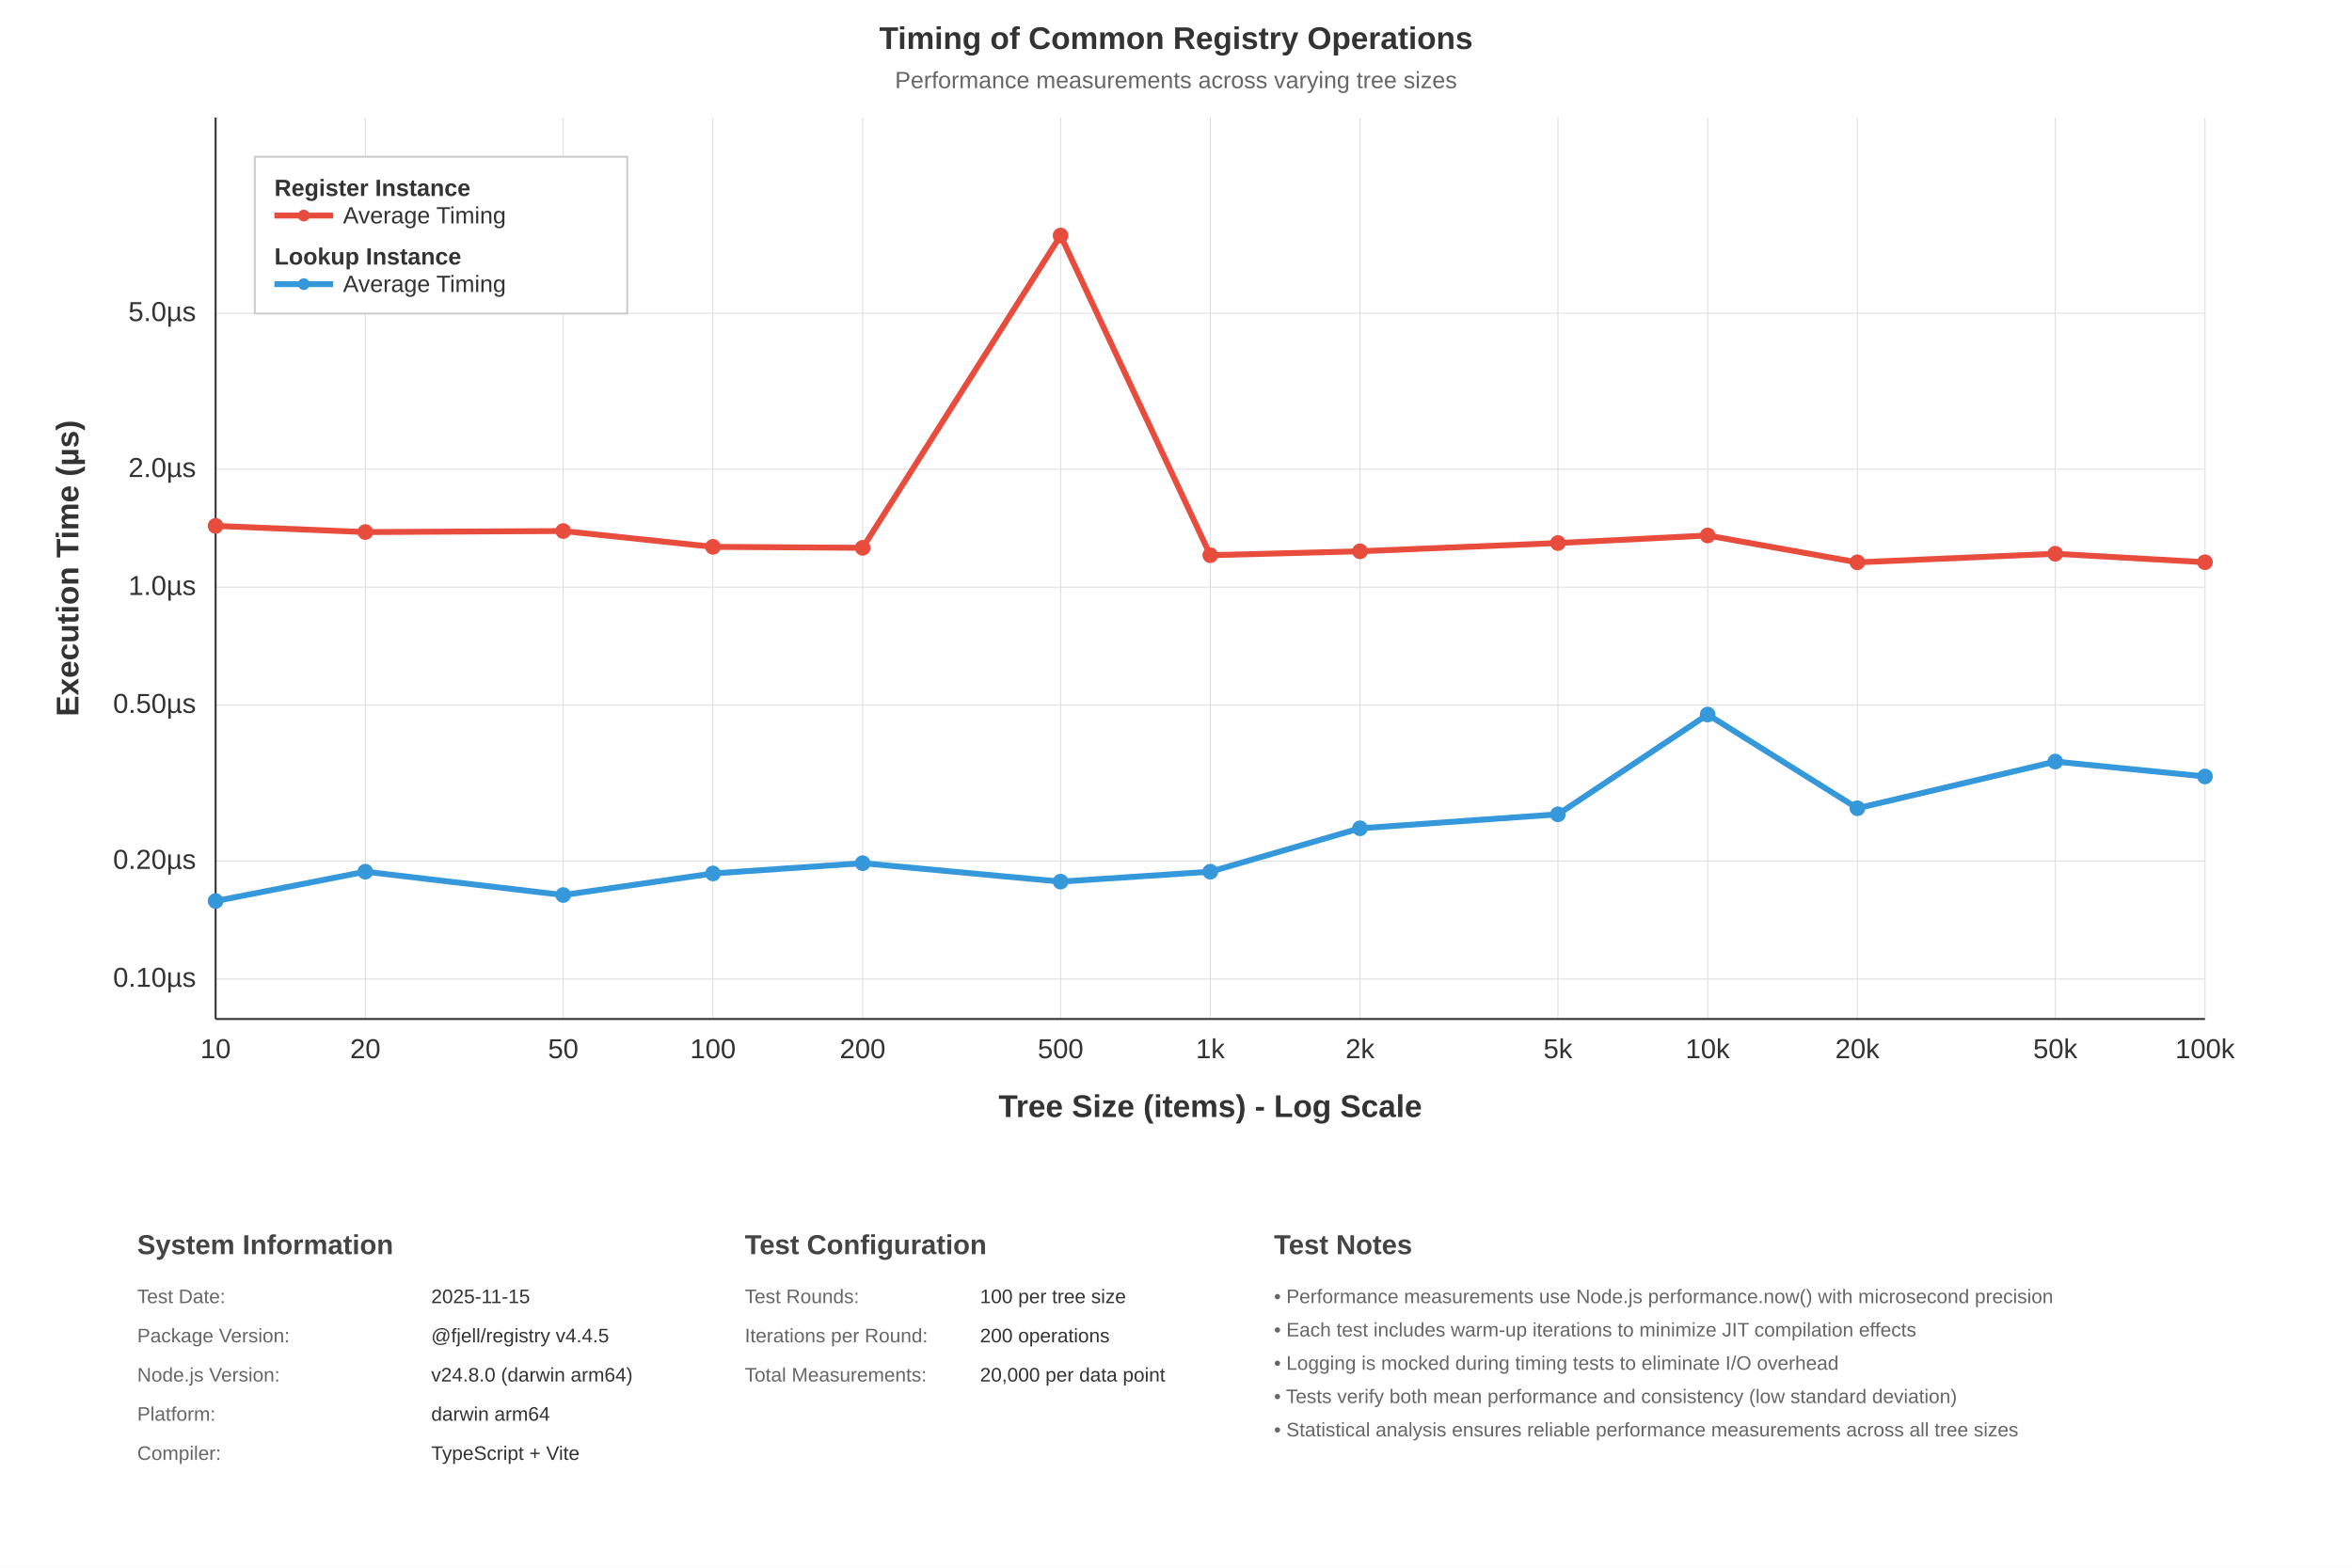
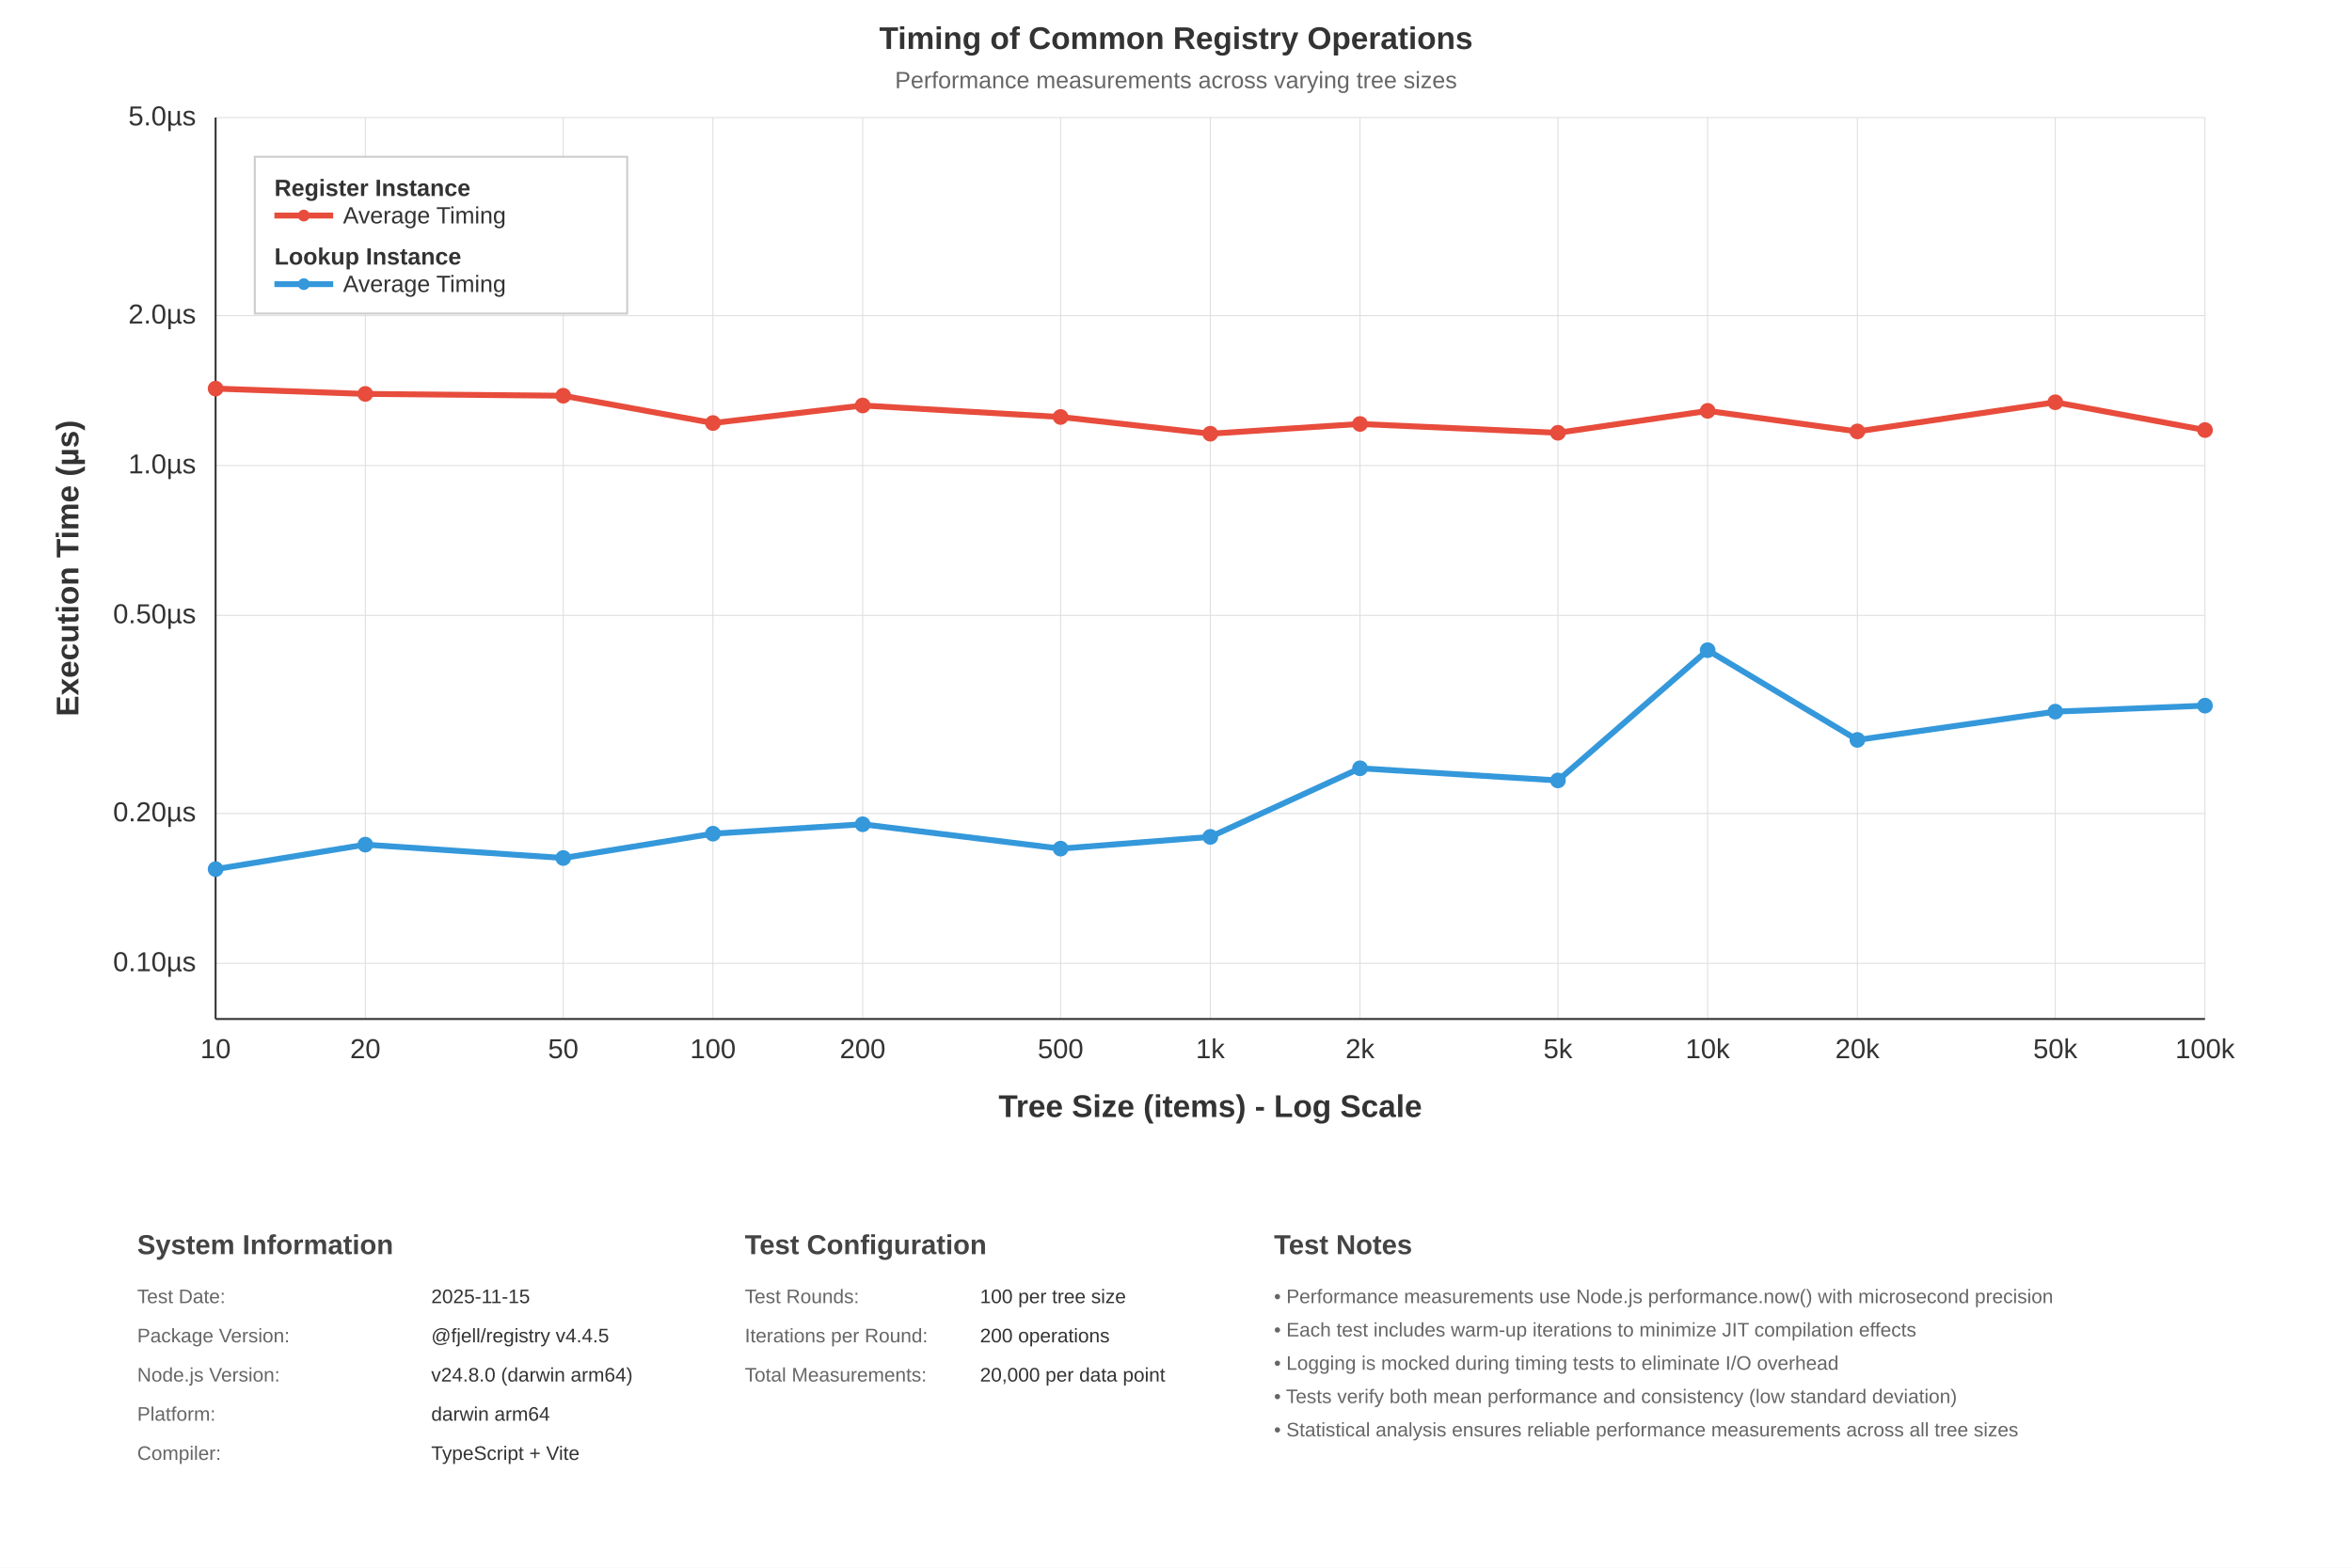
<svg xmlns="http://www.w3.org/2000/svg" width="1200" height="800">
  <style>
    .axis { stroke: #333; stroke-width: 1; }
    .grid { stroke: #ddd; stroke-width: 0.5; }
    .label { font-family: Arial, sans-serif; font-size: 14px; fill: #333; }
    .title { font-family: Arial, sans-serif; font-size: 16px; font-weight: bold; fill: #333; }
    .subtitle { font-family: Arial, sans-serif; font-size: 12px; fill: #666; }
    .register-mean { stroke: #e74c3c; stroke-width: 3; fill: none; }
    .lookup-mean { stroke: #3498db; stroke-width: 3; fill: none; }
    .register-band { fill: rgba(231, 76, 60, 0.2); stroke: #e74c3c; stroke-width: 1; }
    .lookup-band { fill: rgba(52, 152, 219, 0.2); stroke: #3498db; stroke-width: 1; }
    .register-dot { fill: #e74c3c; }
    .lookup-dot { fill: #3498db; }
    .legend { font-family: Arial, sans-serif; font-size: 12px; fill: #333; }
    .axis-title { font-family: Arial, sans-serif; font-size: 16px; font-weight: bold; fill: #333; }
    .metadata-title { font-family: Arial, sans-serif; font-size: 14px; font-weight: bold; fill: #333; }
    .metadata-section { font-family: Arial, sans-serif; font-size: 14px; font-weight: bold; fill: #444; }
    .metadata-label { font-family: Arial, sans-serif; font-size: 10px; fill: #666; }
    .metadata-value { font-family: Arial, sans-serif; font-size: 10px; fill: #333; }
  </style>
  <rect width="1200" height="800" fill="white" />
  <text x="600" y="25" text-anchor="middle" class="title">Timing of Common Registry Operations</text>
  <text x="600" y="45" text-anchor="middle" class="subtitle">Performance measurements across varying tree sizes</text>
  <g transform="translate(110,60)">
-     <line x1="0" y1="439.582" x2="1015" y2="439.582" class="grid" />
-     <text x="-10" y="443.582" text-anchor="end" class="label">0.10µs</text>
-     <line x1="0" y1="379.384" x2="1015" y2="379.384" class="grid" />
-     <text x="-10" y="383.384" text-anchor="end" class="label">0.20µs</text>
-     <line x1="0" y1="299.807" x2="1015" y2="299.807" class="grid" />
-     <text x="-10" y="303.807" text-anchor="end" class="label">0.50µs</text>
-     <line x1="0" y1="239.609" x2="1015" y2="239.609" class="grid" />
-     <text x="-10" y="243.609" text-anchor="end" class="label">1.0µs</text>
-     <line x1="0" y1="179.411" x2="1015" y2="179.411" class="grid" />
-     <text x="-10" y="183.411" text-anchor="end" class="label">2.0µs</text>
-     <line x1="0" y1="99.833" x2="1015" y2="99.833" class="grid" />
-     <text x="-10" y="103.833" text-anchor="end" class="label">5.0µs</text>
+     <line x1="0" y1="431.598" x2="1015" y2="431.598" class="grid" />
+     <text x="-10" y="435.598" text-anchor="end" class="label">0.10µs</text>
+     <line x1="0" y1="355.126" x2="1015" y2="355.126" class="grid" />
+     <text x="-10" y="359.126" text-anchor="end" class="label">0.20µs</text>
+     <line x1="0" y1="254.035" x2="1015" y2="254.035" class="grid" />
+     <text x="-10" y="258.035" text-anchor="end" class="label">0.50µs</text>
+     <line x1="0" y1="177.563" x2="1015" y2="177.563" class="grid" />
+     <text x="-10" y="181.563" text-anchor="end" class="label">1.0µs</text>
+     <line x1="0" y1="101.091" x2="1015" y2="101.091" class="grid" />
+     <text x="-10" y="105.091" text-anchor="end" class="label">2.0µs</text>
+     <line x1="0" y1="0" x2="1015" y2="0" class="grid" />
+     <text x="-10" y="4" text-anchor="end" class="label">5.0µs</text>
    <line x1="0" y1="0" x2="0" y2="460" class="grid" />
    <text x="0" y="480" text-anchor="middle" class="label">10</text>
    <line x1="76.386" y1="0" x2="76.386" y2="460" class="grid" />
    <text x="76.386" y="480" text-anchor="middle" class="label">20</text>
    <line x1="177.364" y1="0" x2="177.364" y2="460" class="grid" />
    <text x="177.364" y="480" text-anchor="middle" class="label">50</text>
    <line x1="253.75" y1="0" x2="253.75" y2="460" class="grid" />
    <text x="253.75" y="480" text-anchor="middle" class="label">100</text>
    <line x1="330.136" y1="0" x2="330.136" y2="460" class="grid" />
    <text x="330.136" y="480" text-anchor="middle" class="label">200</text>
    <line x1="431.114" y1="0" x2="431.114" y2="460" class="grid" />
    <text x="431.114" y="480" text-anchor="middle" class="label">500</text>
    <line x1="507.5" y1="0" x2="507.5" y2="460" class="grid" />
    <text x="507.5" y="480" text-anchor="middle" class="label">1k</text>
    <line x1="583.886" y1="0" x2="583.886" y2="460" class="grid" />
    <text x="583.886" y="480" text-anchor="middle" class="label">2k</text>
    <line x1="684.864" y1="0" x2="684.864" y2="460" class="grid" />
    <text x="684.864" y="480" text-anchor="middle" class="label">5k</text>
    <line x1="761.25" y1="0" x2="761.25" y2="460" class="grid" />
    <text x="761.25" y="480" text-anchor="middle" class="label">10k</text>
    <line x1="837.636" y1="0" x2="837.636" y2="460" class="grid" />
    <text x="837.636" y="480" text-anchor="middle" class="label">20k</text>
    <line x1="938.614" y1="0" x2="938.614" y2="460" class="grid" />
    <text x="938.614" y="480" text-anchor="middle" class="label">50k</text>
    <line x1="1015" y1="0" x2="1015" y2="460" class="grid" />
    <text x="1015" y="480" text-anchor="middle" class="label">100k</text>
    <line x1="0" y1="0" x2="0" y2="460" class="axis" />
    <line x1="0" y1="460" x2="1015" y2="460" class="axis" />
    <text x="507.5" y="510" text-anchor="middle" class="axis-title">Tree Size (items) - Log Scale</text>
    <text transform="rotate(-90,-70,230)" x="-70" y="230" text-anchor="middle" class="axis-title">Execution Time (µs)</text>
-     <path d="M 0 208.372 L 76.386 211.514 L 177.364 210.99 L 253.75 219.048 L 330.136 219.56 L 431.114 60.198 L 507.5 223.327 L 583.886 221.323 L 684.864 217.123 L 761.25 213.257 L 837.636 226.969 L 938.614 222.58 L 1015 226.905" class="register-mean" />
-     <path d="M 0 399.802 L 76.386 384.829 L 177.364 396.738 L 253.75 385.736 L 330.136 380.492 L 431.114 389.899 L 507.5 384.836 L 583.886 362.679 L 684.864 355.557 L 761.25 304.628 L 837.636 352.463 L 938.614 328.646 L 1015 336.241" class="lookup-mean" />
-     <circle cx="0" cy="208.372" r="4" class="register-dot" />
-     <circle cx="76.386" cy="211.514" r="4" class="register-dot" />
-     <circle cx="177.364" cy="210.99" r="4" class="register-dot" />
-     <circle cx="253.75" cy="219.048" r="4" class="register-dot" />
-     <circle cx="330.136" cy="219.56" r="4" class="register-dot" />
-     <circle cx="431.114" cy="60.198" r="4" class="register-dot" />
-     <circle cx="507.5" cy="223.327" r="4" class="register-dot" />
-     <circle cx="583.886" cy="221.323" r="4" class="register-dot" />
-     <circle cx="684.864" cy="217.123" r="4" class="register-dot" />
-     <circle cx="761.25" cy="213.257" r="4" class="register-dot" />
-     <circle cx="837.636" cy="226.969" r="4" class="register-dot" />
-     <circle cx="938.614" cy="222.58" r="4" class="register-dot" />
-     <circle cx="1015" cy="226.905" r="4" class="register-dot" />
-     <circle cx="0" cy="399.802" r="4" class="lookup-dot" />
-     <circle cx="76.386" cy="384.829" r="4" class="lookup-dot" />
-     <circle cx="177.364" cy="396.738" r="4" class="lookup-dot" />
-     <circle cx="253.75" cy="385.736" r="4" class="lookup-dot" />
-     <circle cx="330.136" cy="380.492" r="4" class="lookup-dot" />
-     <circle cx="431.114" cy="389.899" r="4" class="lookup-dot" />
-     <circle cx="507.5" cy="384.836" r="4" class="lookup-dot" />
-     <circle cx="583.886" cy="362.679" r="4" class="lookup-dot" />
-     <circle cx="684.864" cy="355.557" r="4" class="lookup-dot" />
-     <circle cx="761.25" cy="304.628" r="4" class="lookup-dot" />
-     <circle cx="837.636" cy="352.463" r="4" class="lookup-dot" />
-     <circle cx="938.614" cy="328.646" r="4" class="lookup-dot" />
-     <circle cx="1015" cy="336.241" r="4" class="lookup-dot" />
+     <path d="M 0 138.305 L 76.386 141.022 L 177.364 141.941 L 253.75 155.877 L 330.136 146.923 L 431.114 152.794 L 507.5 161.323 L 583.886 156.35 L 684.864 160.856 L 761.25 149.671 L 837.636 160.164 L 938.614 145.269 L 1015 159.46" class="register-mean" />
+     <path d="M 0 383.528 L 76.386 371.016 L 177.364 377.846 L 253.75 365.426 L 330.136 360.634 L 431.114 373.059 L 507.5 367.069 L 583.886 332.058 L 684.864 338.271 L 761.25 271.792 L 837.636 317.58 L 938.614 303.154 L 1015 300.097" class="lookup-mean" />
+     <circle cx="0" cy="138.305" r="4" class="register-dot" />
+     <circle cx="76.386" cy="141.022" r="4" class="register-dot" />
+     <circle cx="177.364" cy="141.941" r="4" class="register-dot" />
+     <circle cx="253.75" cy="155.877" r="4" class="register-dot" />
+     <circle cx="330.136" cy="146.923" r="4" class="register-dot" />
+     <circle cx="431.114" cy="152.794" r="4" class="register-dot" />
+     <circle cx="507.5" cy="161.323" r="4" class="register-dot" />
+     <circle cx="583.886" cy="156.35" r="4" class="register-dot" />
+     <circle cx="684.864" cy="160.856" r="4" class="register-dot" />
+     <circle cx="761.25" cy="149.671" r="4" class="register-dot" />
+     <circle cx="837.636" cy="160.164" r="4" class="register-dot" />
+     <circle cx="938.614" cy="145.269" r="4" class="register-dot" />
+     <circle cx="1015" cy="159.46" r="4" class="register-dot" />
+     <circle cx="0" cy="383.528" r="4" class="lookup-dot" />
+     <circle cx="76.386" cy="371.016" r="4" class="lookup-dot" />
+     <circle cx="177.364" cy="377.846" r="4" class="lookup-dot" />
+     <circle cx="253.75" cy="365.426" r="4" class="lookup-dot" />
+     <circle cx="330.136" cy="360.634" r="4" class="lookup-dot" />
+     <circle cx="431.114" cy="373.059" r="4" class="lookup-dot" />
+     <circle cx="507.5" cy="367.069" r="4" class="lookup-dot" />
+     <circle cx="583.886" cy="332.058" r="4" class="lookup-dot" />
+     <circle cx="684.864" cy="338.271" r="4" class="lookup-dot" />
+     <circle cx="761.25" cy="271.792" r="4" class="lookup-dot" />
+     <circle cx="837.636" cy="317.58" r="4" class="lookup-dot" />
+     <circle cx="938.614" cy="303.154" r="4" class="lookup-dot" />
+     <circle cx="1015" cy="300.097" r="4" class="lookup-dot" />
    <g transform="translate(20, 20)">
      <rect x="0" y="0" width="190" height="80" fill="white" stroke="#ccc" stroke-width="1" />
      <text x="10" y="20" class="legend" font-weight="bold">Register Instance</text>
      <line x1="10" y1="30" x2="40" y2="30" class="register-mean" />
      <circle cx="25" cy="30" r="3" class="register-dot" />
      <text x="45" y="34" class="legend">Average Timing</text>
      <text x="10" y="55" class="legend" font-weight="bold">Lookup Instance</text>
      <line x1="10" y1="65" x2="40" y2="65" class="lookup-mean" />
      <circle cx="25" cy="65" r="3" class="lookup-dot" />
      <text x="45" y="69" class="legend">Average Timing</text>
    </g>
  </g>
  <g transform="translate(50, 620)">
    <g transform="translate(20, 20)">
      <text x="0" y="0" class="metadata-section">System Information</text>
      <text x="0" y="25" class="metadata-label">Test Date:</text>
      <text x="150" y="25" class="metadata-value">2025-11-15</text>
      <text x="0" y="45" class="metadata-label">Package Version:</text>
      <text x="150" y="45" class="metadata-value">@fjell/registry v4.4.5</text>
      <text x="0" y="65" class="metadata-label">Node.js Version:</text>
      <text x="150" y="65" class="metadata-value">v24.8.0 (darwin arm64)</text>
      <text x="0" y="85" class="metadata-label">Platform:</text>
      <text x="150" y="85" class="metadata-value">darwin arm64</text>
      <text x="0" y="105" class="metadata-label">Compiler:</text>
      <text x="150" y="105" class="metadata-value">TypeScript + Vite</text>
    </g>
    <g transform="translate(330, 20)">
      <text x="0" y="0" class="metadata-section">Test Configuration</text>
      <text x="0" y="25" class="metadata-label">Test Rounds:</text>
      <text x="120" y="25" class="metadata-value">100 per tree size</text>
      <text x="0" y="45" class="metadata-label">Iterations per Round:</text>
      <text x="120" y="45" class="metadata-value">200 operations</text>
      <text x="0" y="65" class="metadata-label">Total Measurements:</text>
      <text x="120" y="65" class="metadata-value">20,000 per data point</text>
    </g>
    <g transform="translate(600, 20)">
      <text x="0" y="0" class="metadata-section">Test Notes</text>
      <text x="0" y="25" class="metadata-label">• Performance measurements use Node.js performance.now() with microsecond precision</text>
      <text x="0" y="42" class="metadata-label">• Each test includes warm-up iterations to minimize JIT compilation effects</text>
      <text x="0" y="59" class="metadata-label">• Logging is mocked during timing tests to eliminate I/O overhead</text>
      <text x="0" y="76" class="metadata-label">• Tests verify both mean performance and consistency (low standard deviation)</text>
      <text x="0" y="93" class="metadata-label">• Statistical analysis ensures reliable performance measurements across all tree sizes</text>
    </g>
  </g>
</svg>
